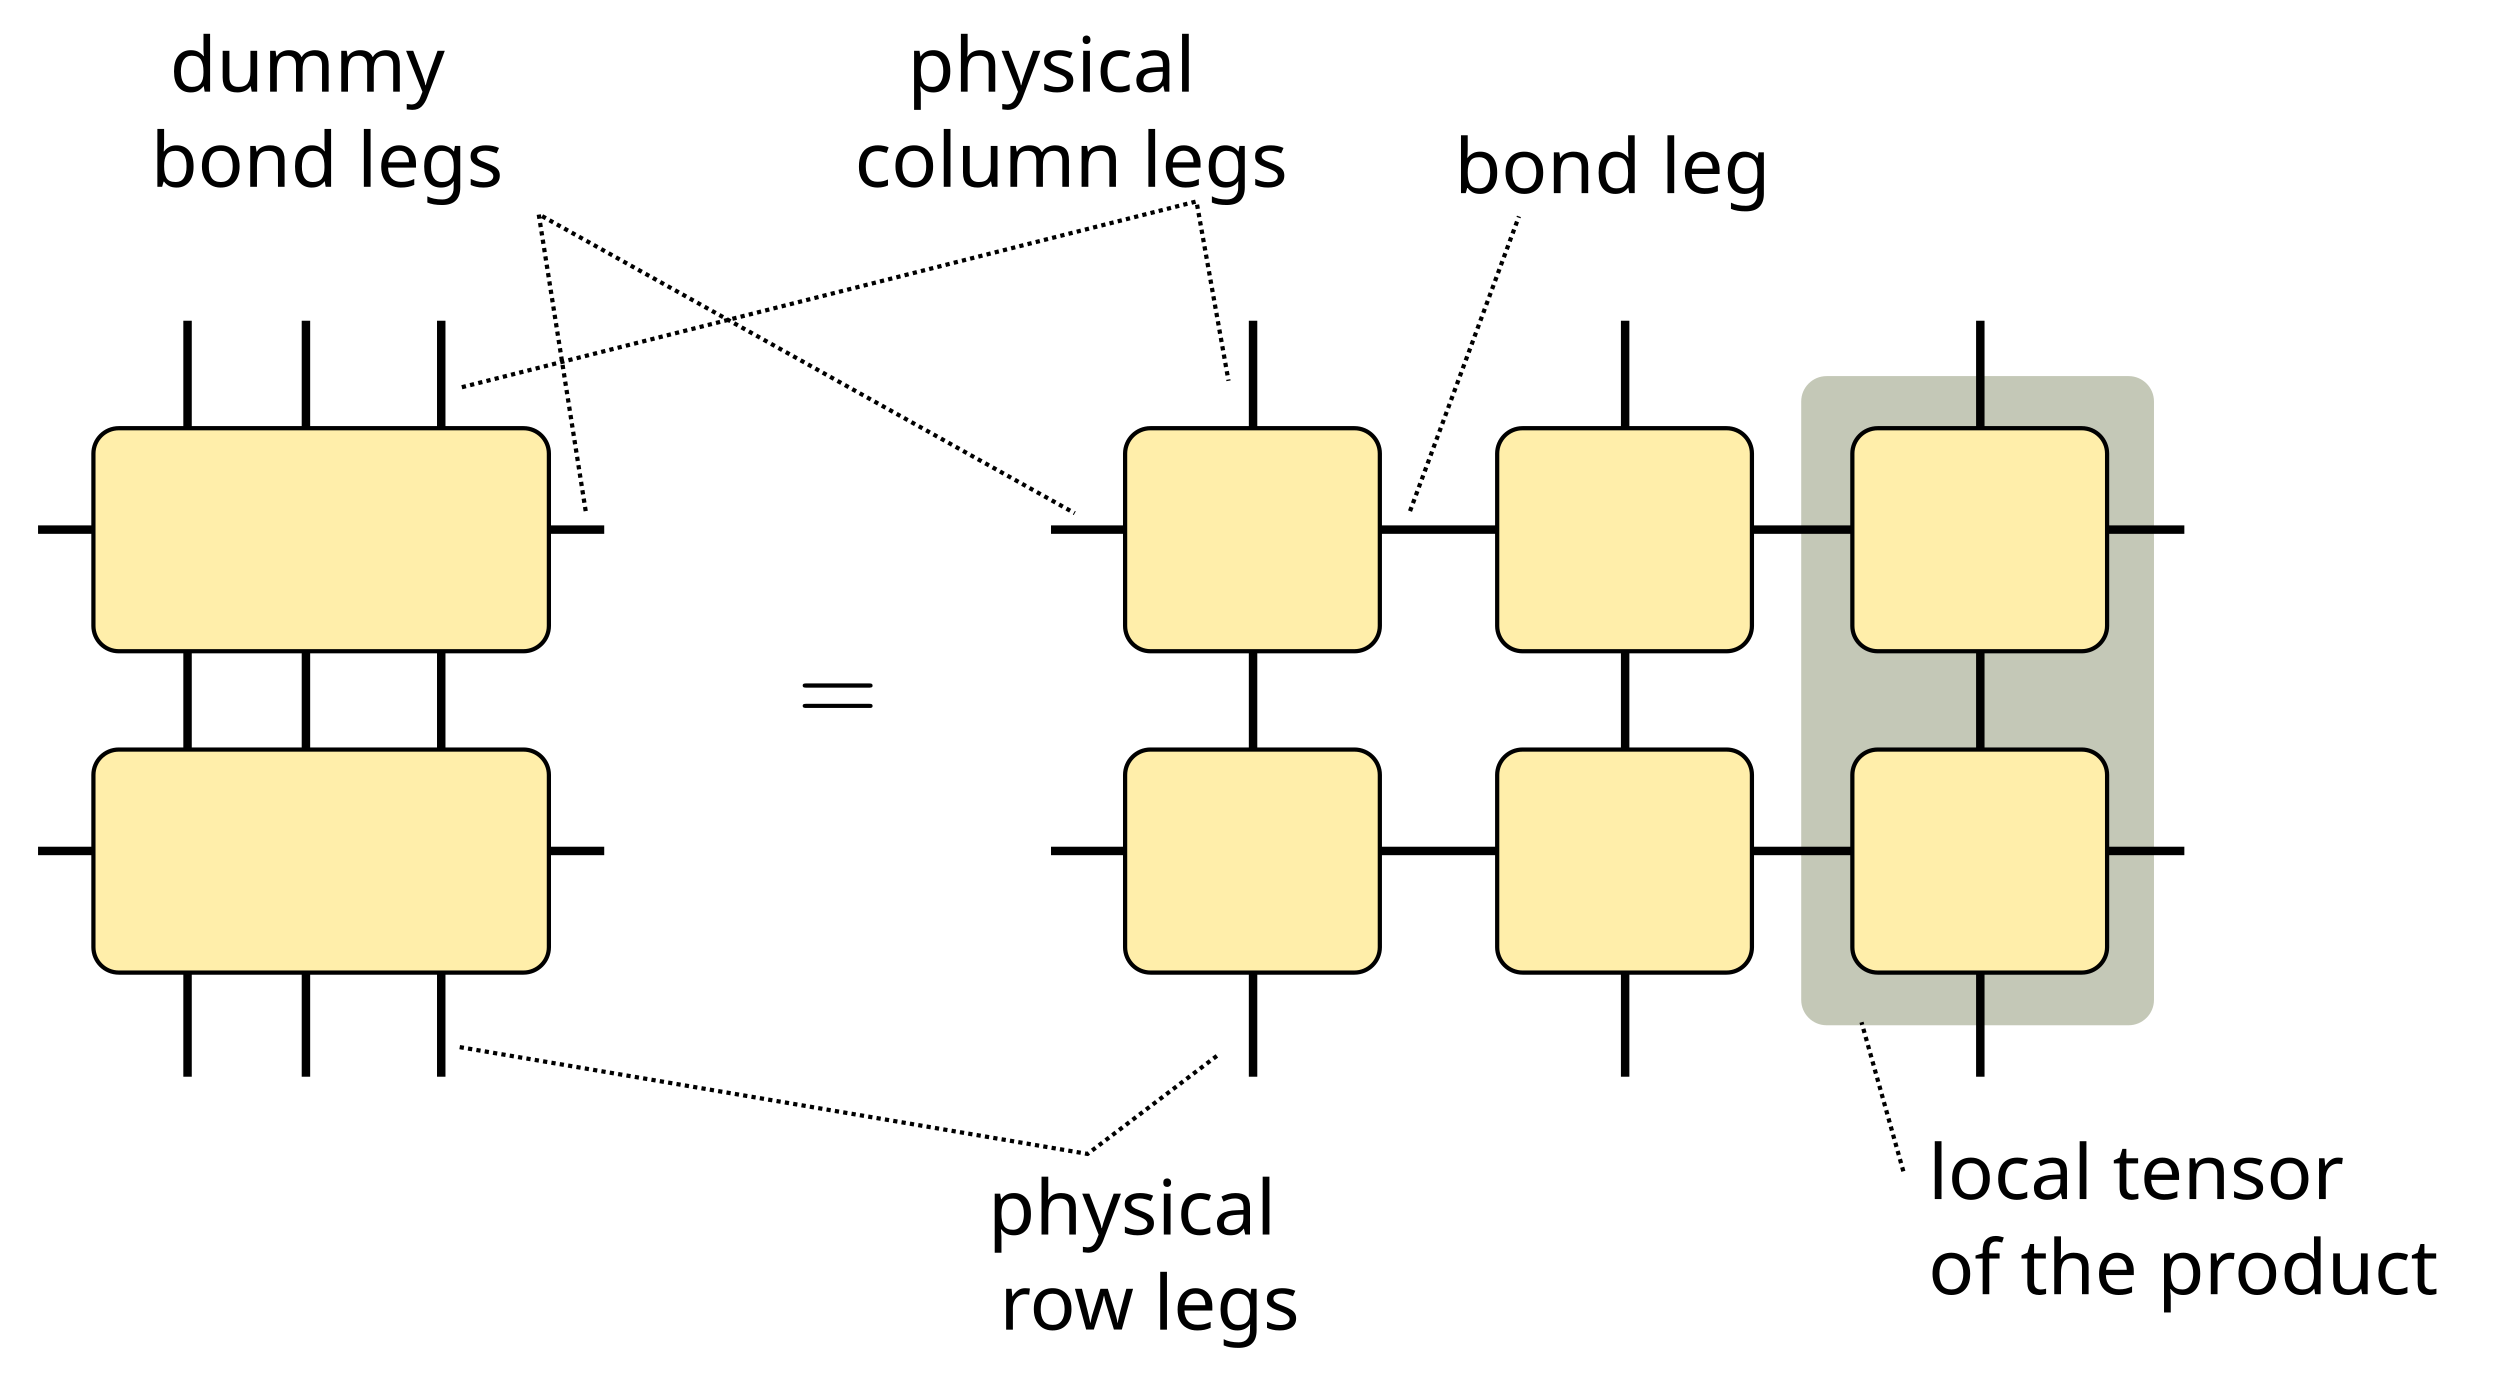
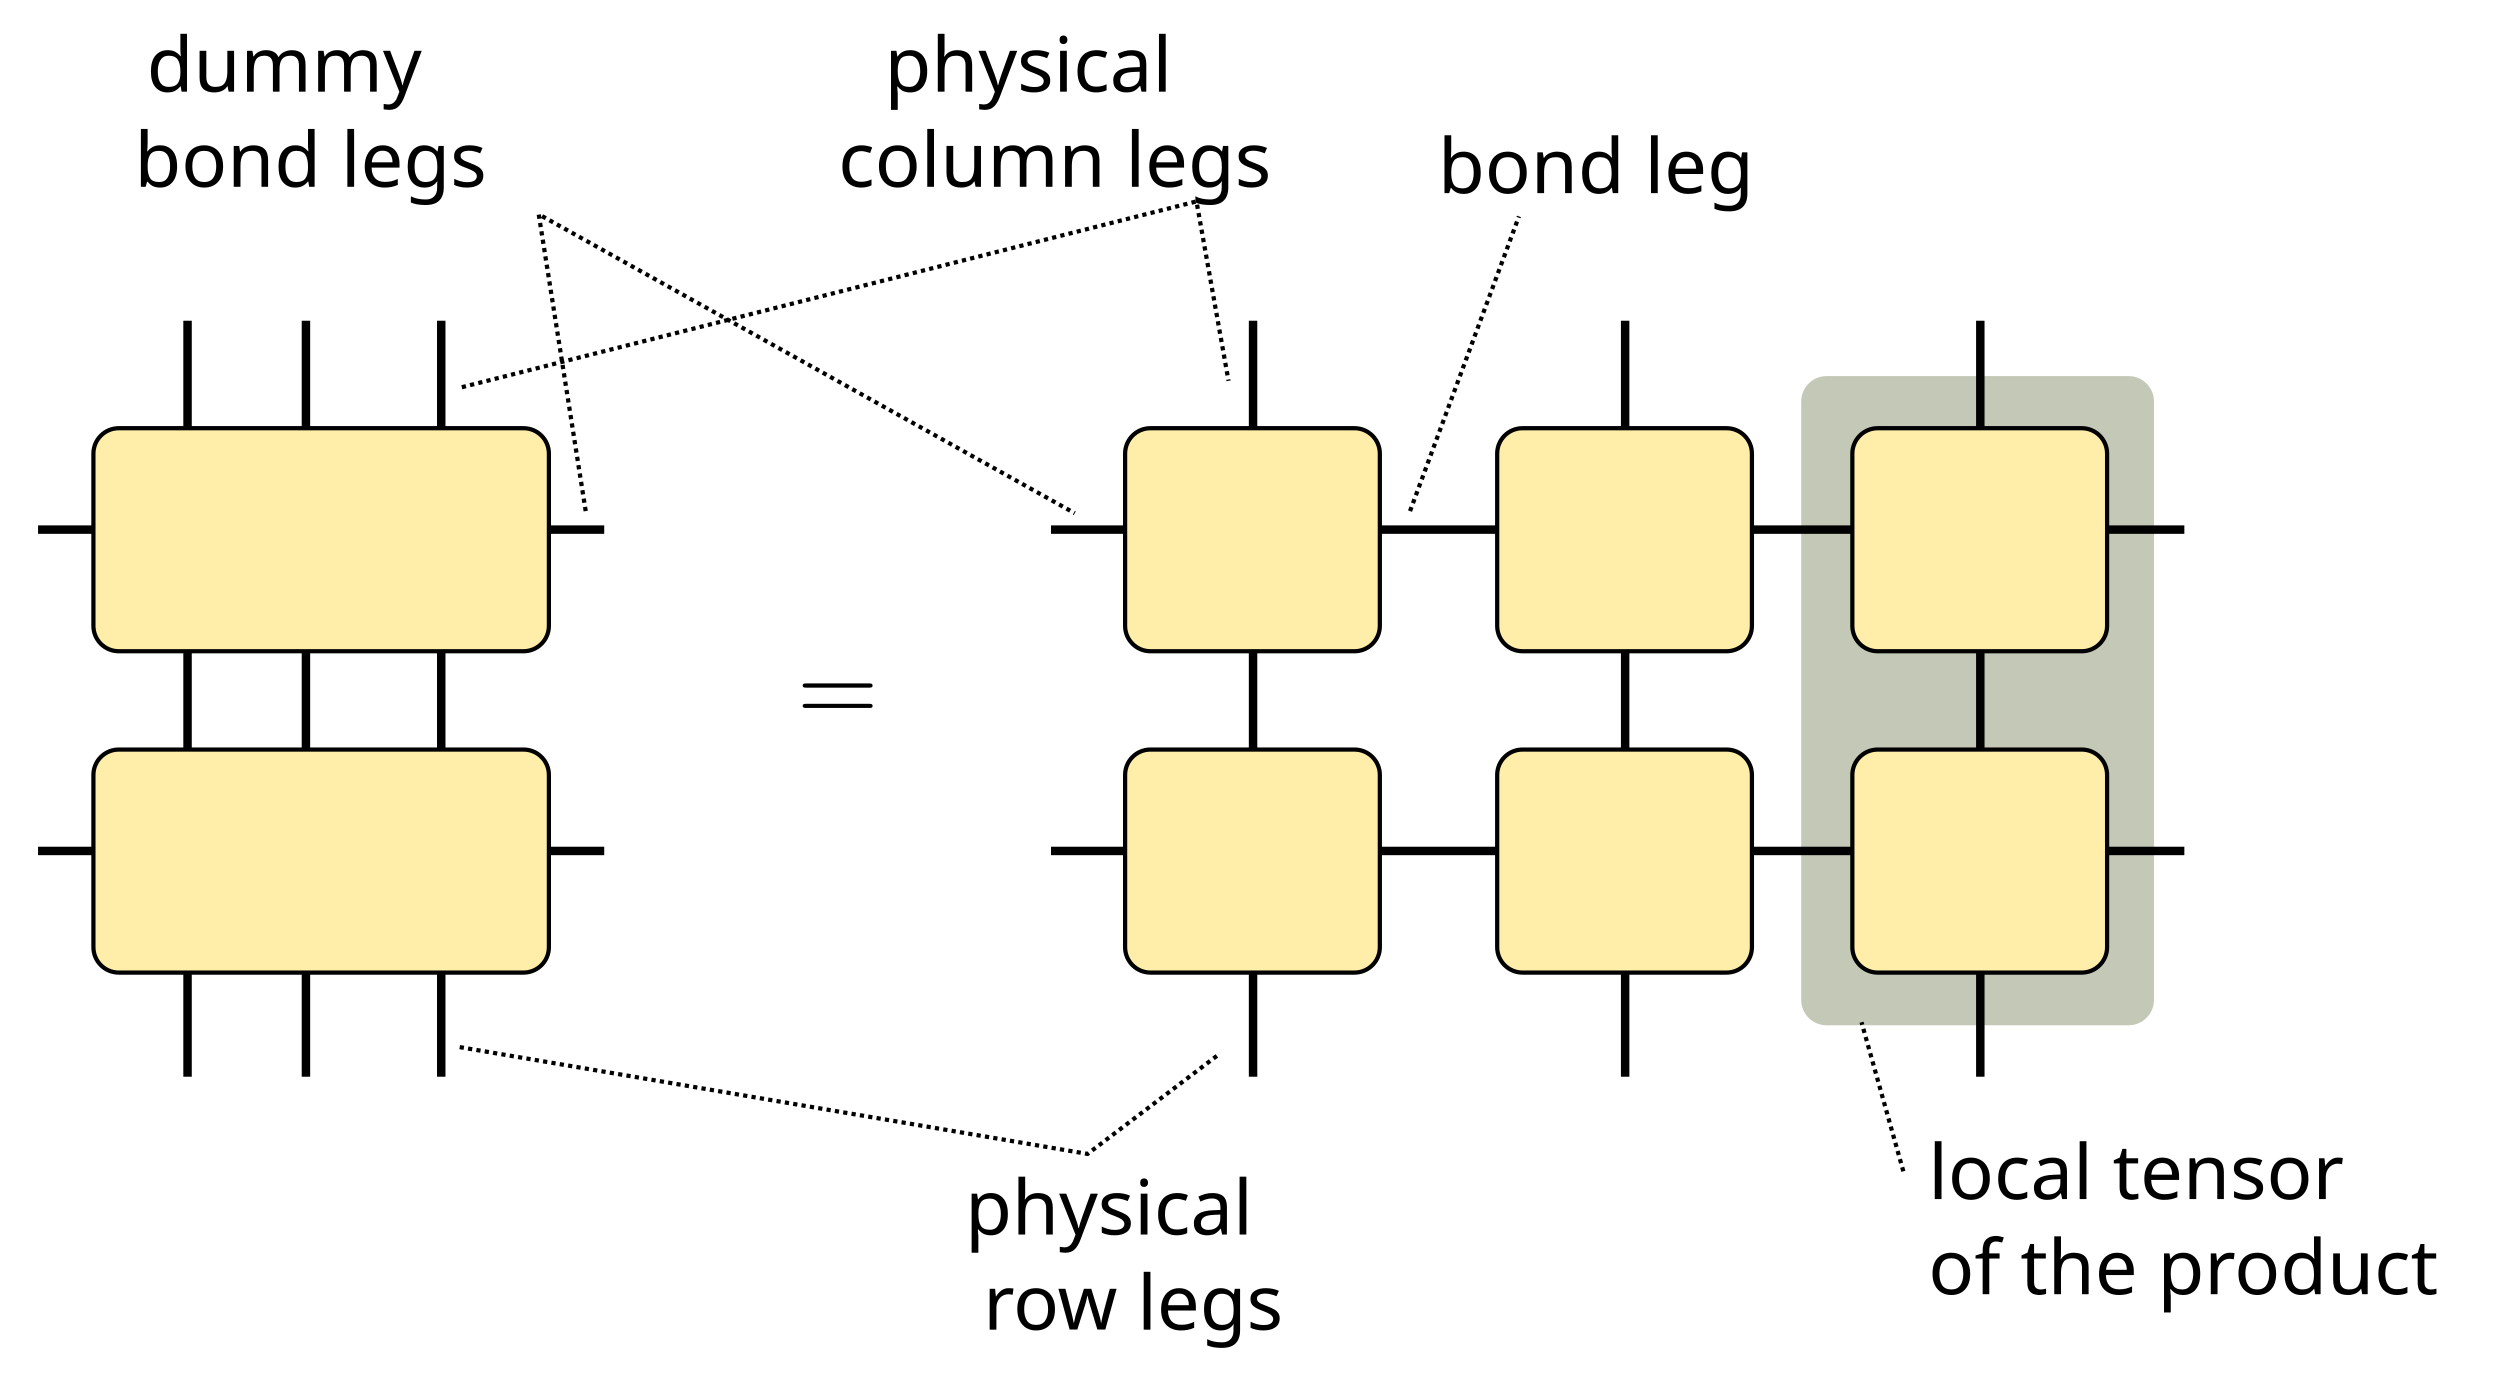
<svg xmlns="http://www.w3.org/2000/svg" xmlns:ns1="http://www.iki.fi/pav/software/textext/" width="295.633" height="163.11" id="svg73625" version="1.1">
  <defs id="defs73627" />
  <g id="layer1" transform="translate(-231.5198,-547.021)">
    <rect style="fill:#c4c8b7;fill-opacity:1;stroke:#000000;stroke-width:0;stroke-linecap:round;stroke-linejoin:miter;stroke-miterlimit:4;stroke-opacity:1;stroke-dasharray:none;stroke-dashoffset:0" id="rect90407" width="41.717" height="76.766" x="444.518" y="591.496" rx="3" ry="3" />
    <path style="fill:none;stroke:#000000;stroke-width:1px;stroke-linecap:butt;stroke-linejoin:miter;stroke-opacity:1" d="m 302.971,609.649 -66.951,0" id="path90313" />
    <path id="path90309" d="m 302.971,647.649 -66.951,0" style="fill:none;stroke:#000000;stroke-width:1px;stroke-linecap:butt;stroke-linejoin:miter;stroke-opacity:1" />
    <path style="fill:none;stroke:#000000;stroke-width:1px;stroke-linecap:butt;stroke-linejoin:miter;stroke-opacity:1" d="m 489.826,647.649 -134.021,0" id="path90311" />
    <path style="fill:none;stroke:#000000;stroke-width:1px;stroke-linecap:butt;stroke-linejoin:miter;stroke-opacity:1" d="m 489.826,609.649 -134.021,0" id="path90307" />
    <path id="path90305" d="m 465.698,584.949 0,89.398" style="fill:none;stroke:#000000;stroke-width:1px;stroke-linecap:butt;stroke-linejoin:miter;stroke-opacity:1" />
    <path style="fill:none;stroke:#000000;stroke-width:1px;stroke-linecap:butt;stroke-linejoin:miter;stroke-opacity:1" d="m 423.698,584.949 0,89.398" id="path90303" />
    <path id="path90301" d="m 379.698,584.949 0,89.398" style="fill:none;stroke:#000000;stroke-width:1px;stroke-linecap:butt;stroke-linejoin:miter;stroke-opacity:1" />
    <path id="path90285" d="m 267.698,584.949 0,89.398" style="fill:none;stroke:#000000;stroke-width:1px;stroke-linecap:butt;stroke-linejoin:miter;stroke-opacity:1" />
    <path style="fill:none;stroke:#000000;stroke-width:1px;stroke-linecap:butt;stroke-linejoin:miter;stroke-opacity:1" d="m 283.698,584.949 0,89.398" id="path90287" />
    <path style="fill:none;stroke:#000000;stroke-width:1px;stroke-linecap:butt;stroke-linejoin:miter;stroke-opacity:1" d="m 253.698,584.949 0,89.398" id="path90281" />
-     <rect style="fill:#ffeeaa;fill-opacity:1;stroke:#000000;stroke-width:0.5;stroke-linecap:round;stroke-linejoin:miter;stroke-miterlimit:4;stroke-opacity:1;stroke-dasharray:none;stroke-dashoffset:0" id="rect90279" width="53.861" height="26.375" x="242.567" y="597.658" rx="3" ry="3" />
+     <rect style="fill:#ffeeaa;fill-opacity:1;stroke:#000000;stroke-width:0.5;stroke-linecap:round;stroke-linejoin:miter;stroke-miterlimit:4;stroke-dasharray:none;stroke-dashoffset:0;stroke-opacity:1" id="rect90279" width="53.861" height="26.375" x="242.567" y="597.658" rx="3" ry="3" />
    <rect ry="3" rx="3" y="635.658" x="242.567" height="26.375" width="53.861" id="rect90283" style="fill:#ffeeaa;fill-opacity:1;stroke:#000000;stroke-width:0.5;stroke-linecap:round;stroke-linejoin:miter;stroke-miterlimit:4;stroke-opacity:1;stroke-dasharray:none;stroke-dashoffset:0" />
    <rect ry="3" rx="3" y="597.658" x="364.567" height="26.375" width="30.123" id="rect90289" style="fill:#ffeeaa;fill-opacity:1;stroke:#000000;stroke-width:0.5;stroke-linecap:round;stroke-linejoin:miter;stroke-miterlimit:4;stroke-opacity:1;stroke-dasharray:none;stroke-dashoffset:0" />
    <rect style="fill:#ffeeaa;fill-opacity:1;stroke:#000000;stroke-width:0.5;stroke-linecap:round;stroke-linejoin:miter;stroke-miterlimit:4;stroke-opacity:1;stroke-dasharray:none;stroke-dashoffset:0" id="rect90291" width="30.123" height="26.375" x="408.567" y="597.658" rx="3" ry="3" />
    <rect ry="3" rx="3" y="597.658" x="450.567" height="26.375" width="30.123" id="rect90293" style="fill:#ffeeaa;fill-opacity:1;stroke:#000000;stroke-width:0.5;stroke-linecap:round;stroke-linejoin:miter;stroke-miterlimit:4;stroke-opacity:1;stroke-dasharray:none;stroke-dashoffset:0" />
    <rect style="fill:#ffeeaa;fill-opacity:1;stroke:#000000;stroke-width:0.5;stroke-linecap:round;stroke-linejoin:miter;stroke-miterlimit:4;stroke-opacity:1;stroke-dasharray:none;stroke-dashoffset:0" id="rect90295" width="30.123" height="26.375" x="364.567" y="635.658" rx="3" ry="3" />
    <rect ry="3" rx="3" y="635.658" x="408.567" height="26.375" width="30.123" id="rect90297" style="fill:#ffeeaa;fill-opacity:1;stroke:#000000;stroke-width:0.5;stroke-linecap:round;stroke-linejoin:miter;stroke-miterlimit:4;stroke-opacity:1;stroke-dasharray:none;stroke-dashoffset:0" />
    <rect style="fill:#ffeeaa;fill-opacity:1;stroke:#000000;stroke-width:0.5;stroke-linecap:round;stroke-linejoin:miter;stroke-miterlimit:4;stroke-opacity:1;stroke-dasharray:none;stroke-dashoffset:0" id="rect90299" width="30.123" height="26.375" x="450.567" y="635.658" rx="3" ry="3" />
    <g id="g69118-0-3" transform="matrix(1.25,0,0,-1.25,46.45276,1516.3)" xml:space="preserve" stroke-miterlimit="10.433" font-style="normal" font-variant="normal" font-weight="normal" font-stretch="normal" font-size-adjust="none" letter-spacing="normal" word-spacing="normal" ns1:text="$=$" ns1:preamble="/home/milan/phd/Dokumente/tex/graphics/svg_mathbbm.tex" style="font-style:normal;font-variant:normal;font-weight:normal;font-stretch:normal;letter-spacing:normal;word-spacing:normal;text-anchor:start;fill:none;stroke:#000000;stroke-linecap:butt;stroke-linejoin:miter;stroke-miterlimit:10.433;stroke-opacity:1;stroke-dasharray:none;stroke-dashoffset:0">
      <path style="fill:#000000;stroke-width:0" d="m 230.27,710.37 0.03,0 0.02,0 0.03,0 0.02,0.01 0.01,0 0.02,0 0.01,0 0.02,0 0.01,0 0.01,0.01 0.02,0 0.01,0 0.01,0.01 0.01,0 0.02,0.01 0.01,0 0.01,0.01 0.01,0.01 0.01,0.01 0.01,0.01 0,0.01 0.01,0 0,0.01 0,0 0.01,0.01 0,0.01 0,0 0,0.01 0.01,0.01 0,0 0,0.01 0,0.01 0,0.01 0,0.01 0,0 0,0.01 0,0.01 c 0,0.2 -0.18,0.2 -0.32,0.2 h -5.96 c -0.14,0 -0.33,0 -0.33,-0.2 0,-0.2 0.19,-0.2 0.34,-0.2 z" id="path69120-0-8" />
      <path style="fill:#000000;stroke-width:0" d="m 230.28,708.45 0.01,0 0.01,0 0.03,0 0.03,0 0.01,0 0.02,0 0.01,0 0.01,0 0.02,0 0.01,0.01 0.02,0 0.01,0 0.01,0.01 0.01,0 0.02,0.01 0.01,0 0.01,0.01 0.01,0 0.01,0.01 0.01,0.01 0.01,0.01 0,0 0,0.01 0.01,0.01 0,0 0,0.01 0.01,0 0,0.01 0,0.01 0,0 0.01,0.01 0,0.01 0,0 0,0.01 0,0.01 0,0.01 0,0.01 0,0.01 0,0.01 c 0,0.19 -0.18,0.19 -0.33,0.19 h -5.94 c -0.15,0 -0.34,0 -0.34,-0.19 0,-0.2 0.19,-0.2 0.33,-0.2 z" id="path69122-4-3" />
    </g>
-     <text xml:space="preserve" style="font-size:9px;font-style:normal;font-weight:normal;text-align:center;line-height:125%;letter-spacing:0px;word-spacing:0px;text-anchor:middle;fill:#000000;fill-opacity:1;stroke:none;font-family:Sans" x="373.314" y="693.009" id="text90377">
-       <tspan id="tspan90379" x="374.747" y="693.009">physical </tspan>
-       <tspan x="373.314" y="704.259" id="tspan90387">row legs</tspan>
+     <text xml:space="preserve" style="font-style:normal;font-weight:normal;line-height:0%;font-family:sans-serif;text-align:center;letter-spacing:0px;word-spacing:0px;text-anchor:middle;fill:#000000;fill-opacity:1;stroke:none" x="373.314" y="693.009" id="text90377">
+       <tspan id="tspan90379" x="374.747" y="693.009" style="font-size:9px;line-height:1.25;font-family:sans-serif">physical </tspan>
+       <tspan x="373.314" y="704.259" id="tspan90387" style="font-size:9px;line-height:1.25;font-family:sans-serif">row legs</tspan>
    </text>
-     <text xml:space="preserve" style="font-size:9px;font-style:normal;font-weight:normal;text-align:center;line-height:125%;letter-spacing:0px;word-spacing:0px;text-anchor:middle;fill:#000000;fill-opacity:1;stroke:none;font-family:Sans" x="364.044" y="557.859" id="text90381">
-       <tspan id="tspan90383" x="364.044" y="557.859">physical</tspan>
-       <tspan x="364.044" y="569.109" id="tspan90385">column legs</tspan>
+     <text xml:space="preserve" style="font-style:normal;font-weight:normal;line-height:0%;font-family:sans-serif;text-align:center;letter-spacing:0px;word-spacing:0px;text-anchor:middle;fill:#000000;fill-opacity:1;stroke:none" x="364.044" y="557.859" id="text90381">
+       <tspan id="tspan90383" x="364.044" y="557.859" style="font-size:9px;line-height:1.25;font-family:sans-serif">physical</tspan>
+       <tspan x="364.044" y="569.109" id="tspan90385" style="font-size:9px;line-height:1.25;font-family:sans-serif">column legs</tspan>
    </text>
-     <text id="text90389" y="557.859" x="276.044" style="font-size:9px;font-style:normal;font-weight:normal;text-align:center;line-height:125%;letter-spacing:0px;word-spacing:0px;text-anchor:middle;fill:#000000;fill-opacity:1;stroke:none;font-family:Sans" xml:space="preserve">
-       <tspan id="tspan90393" y="557.859" x="276.044">dummy</tspan>
-       <tspan y="569.109" x="276.044" id="tspan90397">bond legs</tspan>
+     <text id="text90389" y="557.859" x="276.044" style="font-style:normal;font-weight:normal;line-height:0%;font-family:sans-serif;text-align:center;letter-spacing:0px;word-spacing:0px;text-anchor:middle;fill:#000000;fill-opacity:1;stroke:none" xml:space="preserve">
+       <tspan id="tspan90393" y="557.859" x="276.044" style="font-size:9px;line-height:1.25;font-family:sans-serif">dummy</tspan>
+       <tspan y="569.109" x="276.044" id="tspan90397" style="font-size:9px;line-height:1.25;font-family:sans-serif">bond legs</tspan>
    </text>
-     <text xml:space="preserve" style="font-size:9px;font-style:normal;font-weight:normal;text-align:center;line-height:125%;letter-spacing:0px;word-spacing:0px;text-anchor:middle;fill:#000000;fill-opacity:1;stroke:none;font-family:Sans" x="428.044" y="569.859" id="text90399">
-       <tspan id="tspan90403" x="428.044" y="569.859">bond leg</tspan>
+     <text xml:space="preserve" style="font-style:normal;font-weight:normal;line-height:0%;font-family:sans-serif;text-align:center;letter-spacing:0px;word-spacing:0px;text-anchor:middle;fill:#000000;fill-opacity:1;stroke:none" x="428.044" y="569.859" id="text90399">
+       <tspan id="tspan90403" x="428.044" y="569.859" style="font-size:9px;line-height:1.25;font-family:sans-serif">bond leg</tspan>
    </text>
    <path style="fill:none;stroke:#000000;stroke-width:0.5;stroke-linecap:butt;stroke-linejoin:miter;stroke-miterlimit:4;stroke-opacity:1;stroke-dasharray:0.5, 0.5;stroke-dashoffset:0" d="m 300.781,607.46 -5.556,-35.103 63.387,35.355" id="path90409" />
    <path style="fill:none;stroke:#000000;stroke-width:0.5;stroke-linecap:butt;stroke-linejoin:miter;stroke-miterlimit:4;stroke-opacity:1;stroke-dasharray:0.5, 0.5;stroke-dashoffset:0" d="m 286.134,592.812 86.873,-21.971 3.788,21.213" id="path90411" />
    <path style="fill:none;stroke:#000000;stroke-width:0.5;stroke-linecap:butt;stroke-linejoin:miter;stroke-miterlimit:4;stroke-opacity:1;stroke-dasharray:0.5, 0.5;stroke-dashoffset:0" d="m 285.881,670.847 74.246,12.627 15.657,-11.869" id="path90413" />
    <path style="fill:none;stroke:#000000;stroke-width:0.5;stroke-linecap:butt;stroke-linejoin:miter;stroke-miterlimit:4;stroke-opacity:1;stroke-dasharray:0.5, 0.5;stroke-dashoffset:0" d="m 398.26,607.46 12.879,-34.85" id="path90415" />
-     <text xml:space="preserve" style="font-size:9px;font-style:normal;font-weight:normal;line-height:125%;letter-spacing:0px;word-spacing:0px;fill:#000000;fill-opacity:1;stroke:none;font-family:Sans" x="459.546" y="688.817" id="text90417">
-       <tspan id="tspan90419" x="459.546" y="688.817">local tensor</tspan>
-       <tspan x="459.546" y="700.067" id="tspan90421">of the product</tspan>
+     <text xml:space="preserve" style="font-style:normal;font-weight:normal;line-height:0%;font-family:sans-serif;letter-spacing:0px;word-spacing:0px;fill:#000000;fill-opacity:1;stroke:none" x="459.546" y="688.817" id="text90417">
+       <tspan id="tspan90419" x="459.546" y="688.817" style="font-size:9px;line-height:1.25;font-family:sans-serif">local tensor</tspan>
+       <tspan x="459.546" y="700.067" id="tspan90421" style="font-size:9px;line-height:1.25;font-family:sans-serif">of the product</tspan>
    </text>
    <path style="fill:none;stroke:#000000;stroke-width:0.5;stroke-linecap:butt;stroke-linejoin:miter;stroke-miterlimit:4;stroke-opacity:1;stroke-dasharray:0.5, 0.5;stroke-dashoffset:0" d="m 456.597,685.534 -4.946,-17.627" id="path90423" />
  </g>
</svg>
